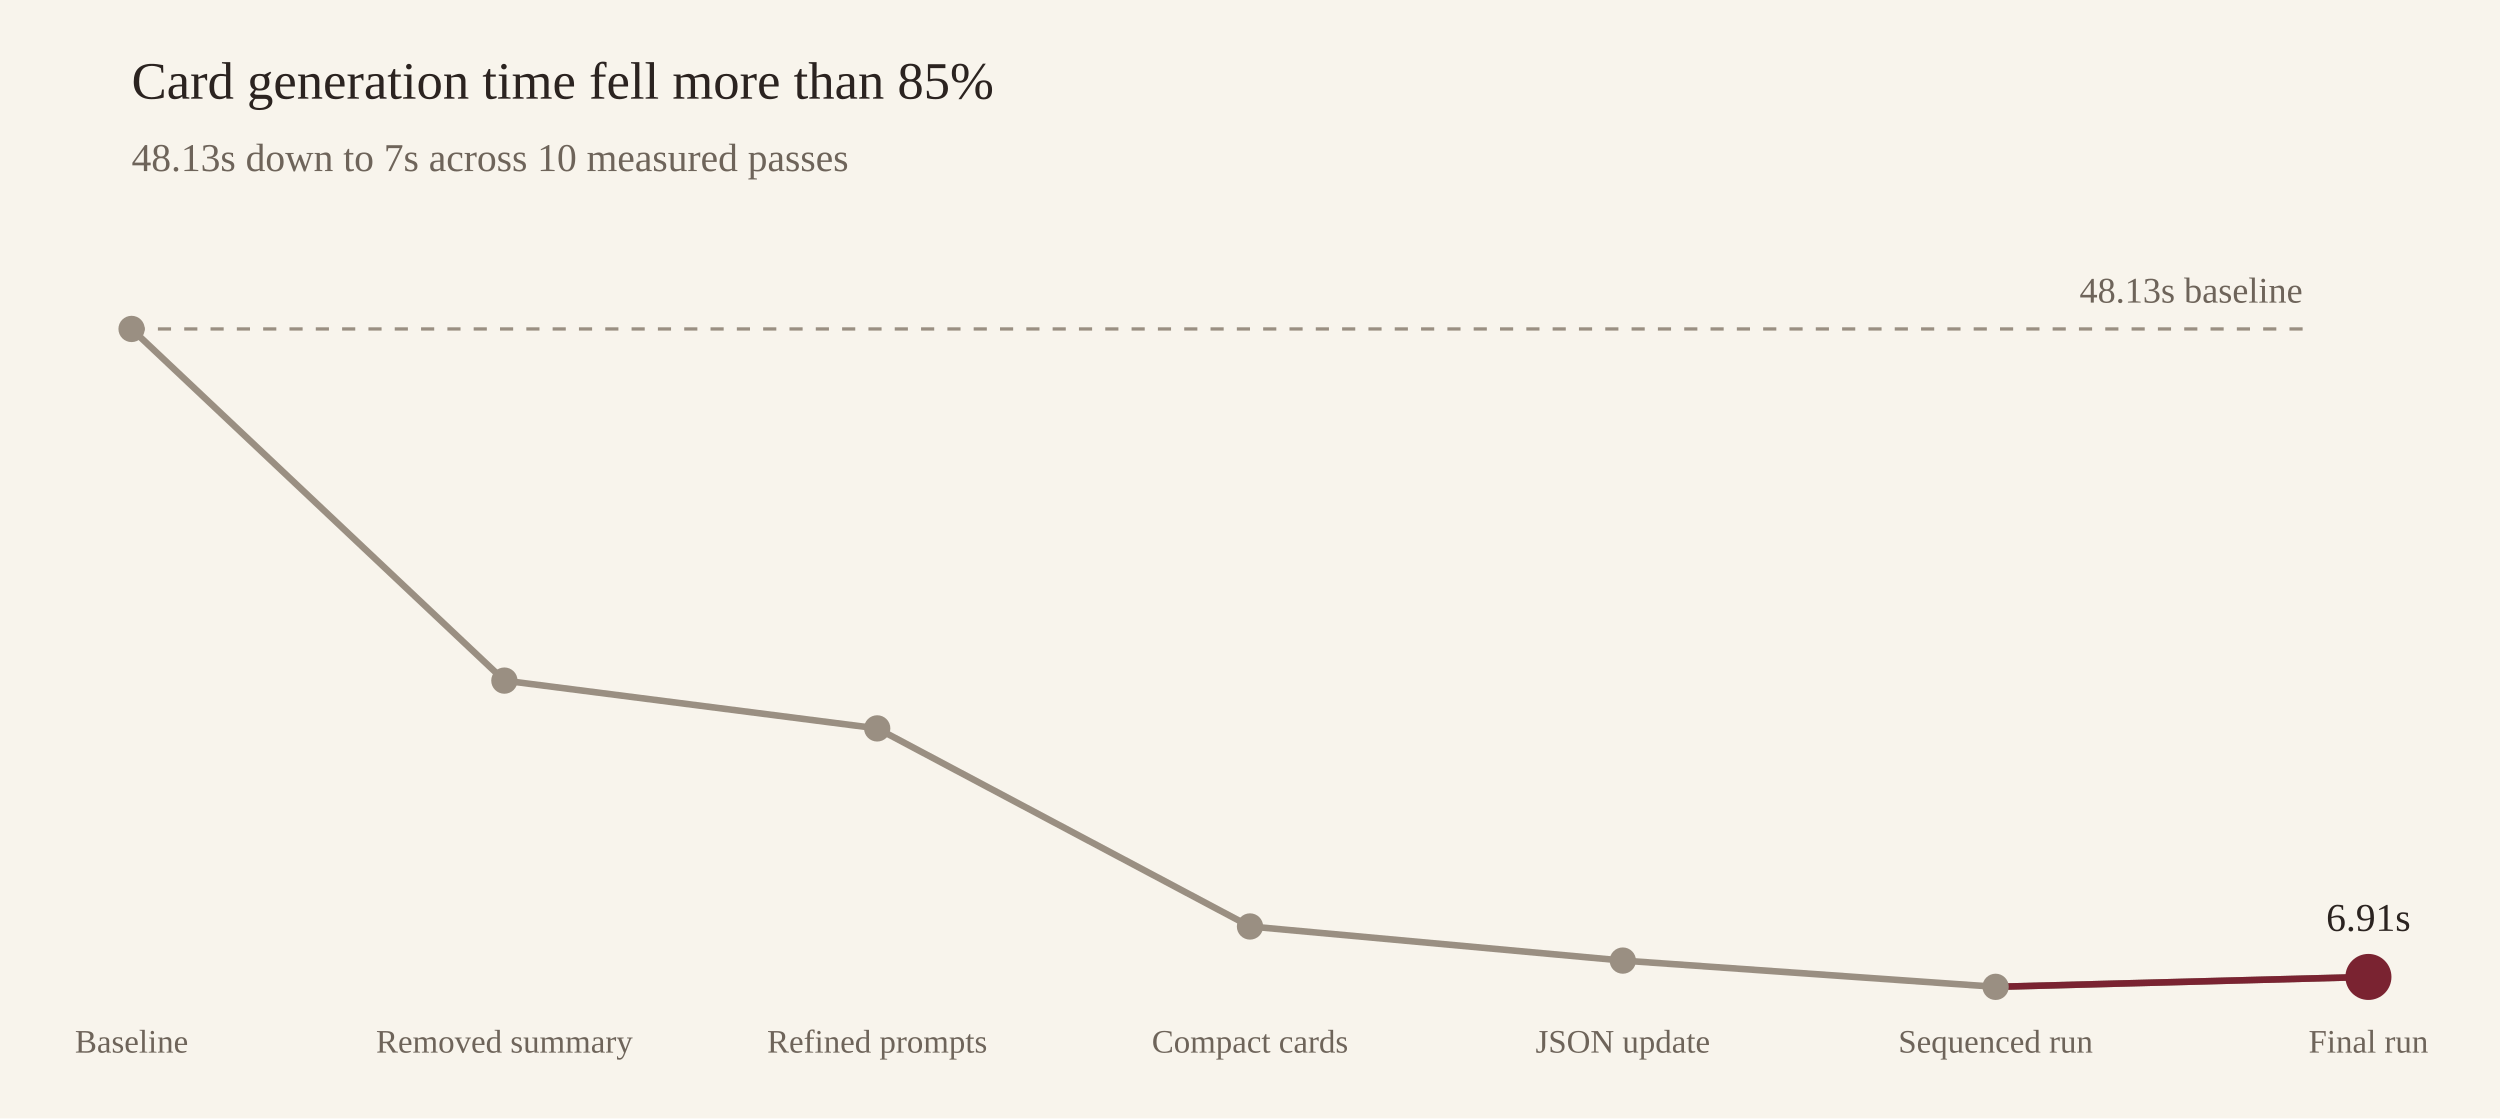
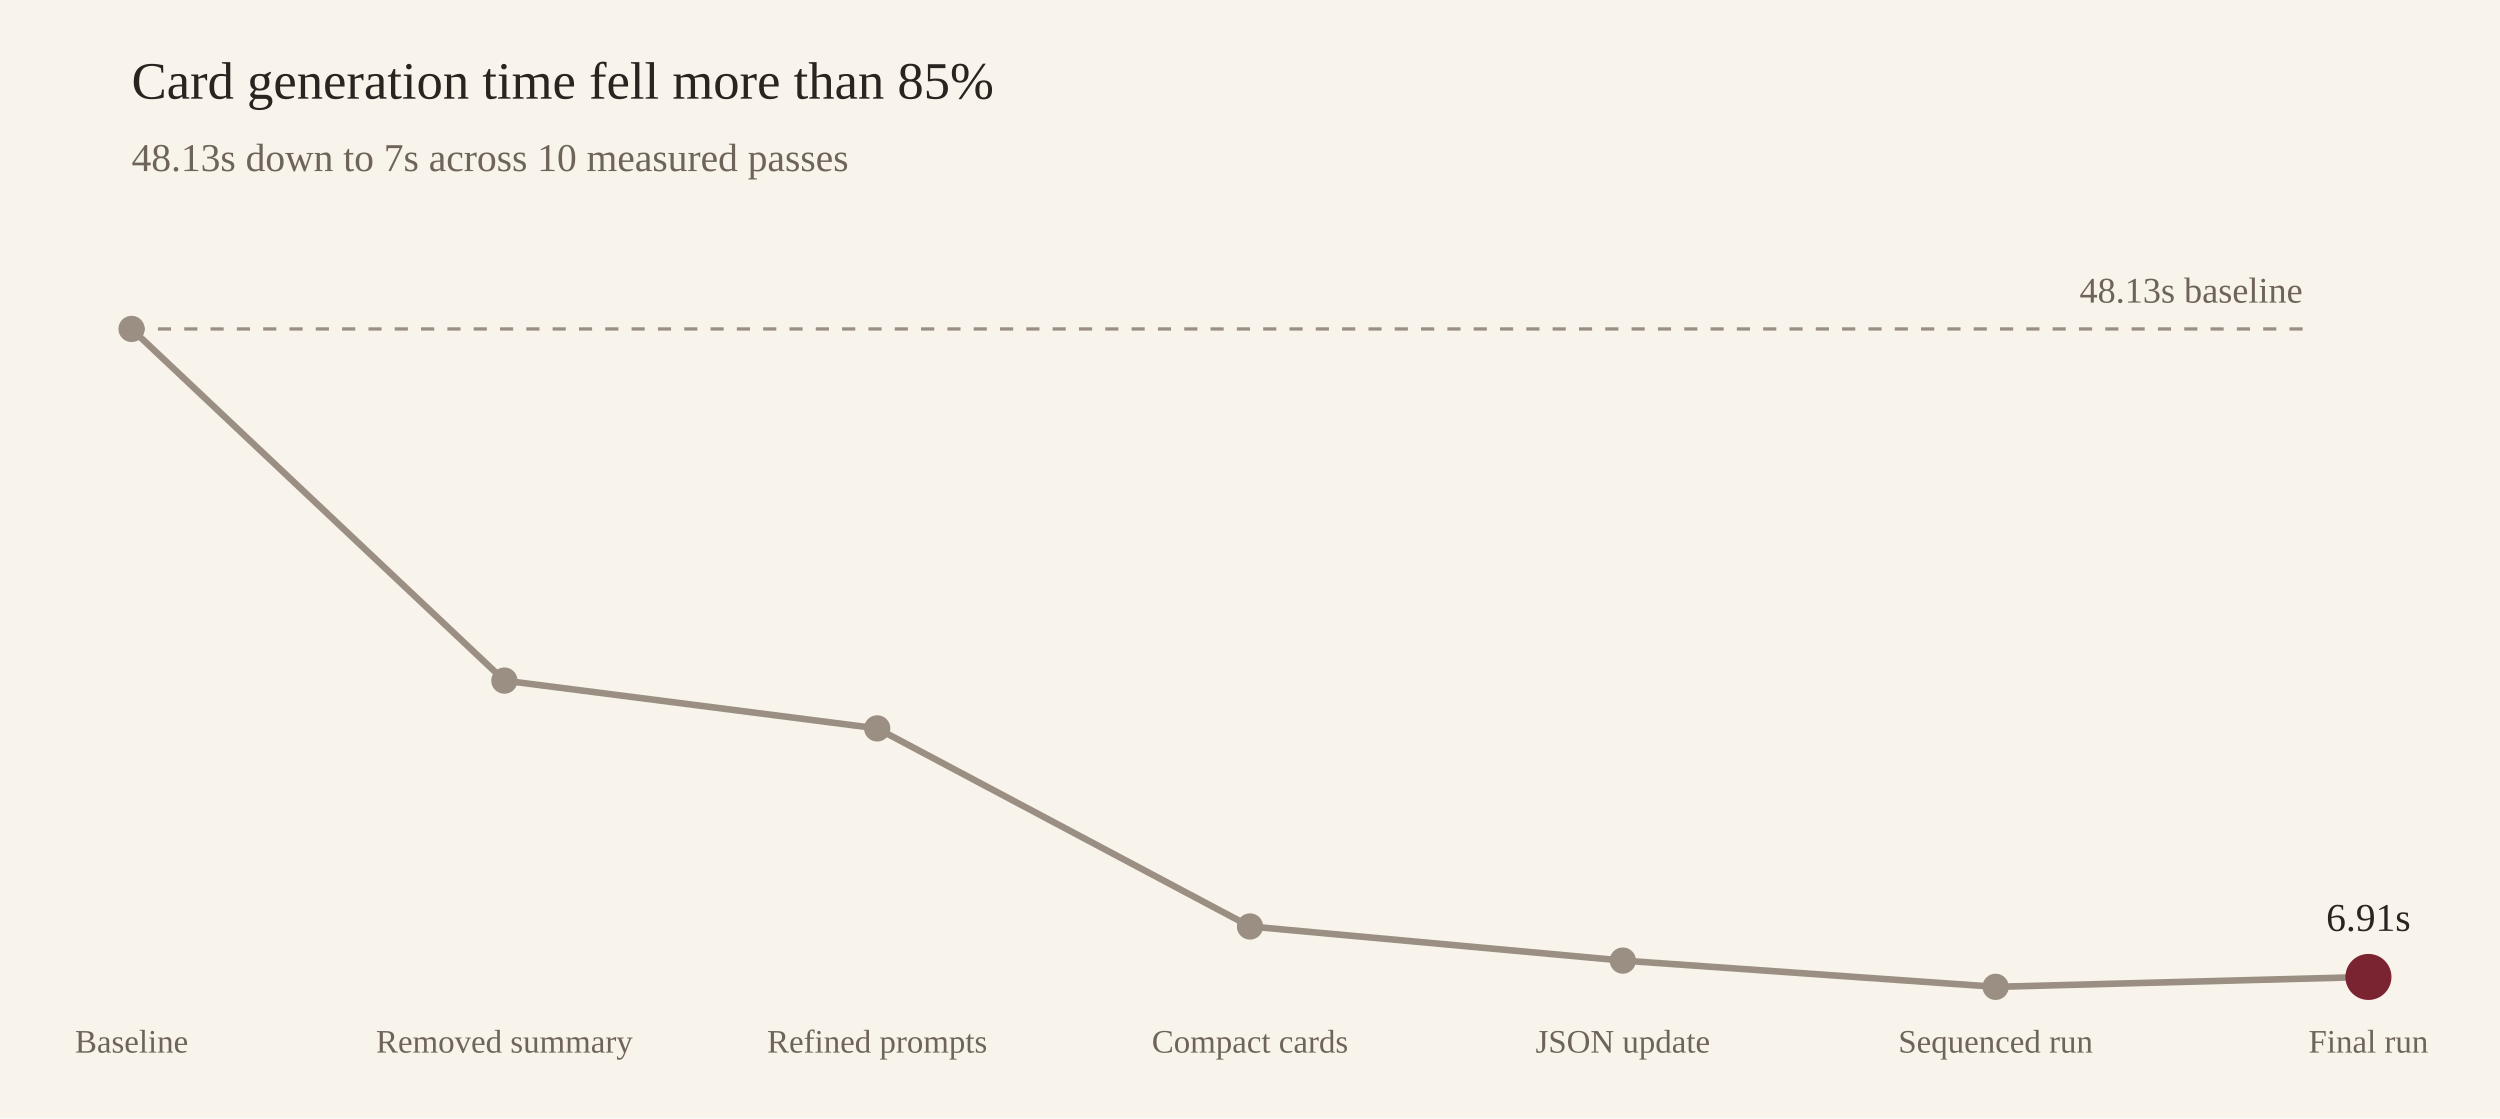
<svg xmlns="http://www.w3.org/2000/svg" width="760" height="340" font-family="Georgia, 'Times New Roman', serif" viewBox="0 0 760 340" role="img" aria-label="Card generation time across the optimization session" font-size="12">
  <rect width="100%" height="100%" fill="#F8F4EC" />
  <text x="40" y="30" font-size="16" fill="#2B2320">Card generation time fell more than 85%</text>
  <text x="40" y="52" fill="#6E645A">48.13s down to 7s across 10 measured passes</text>
  <line x1="40" y1="100" x2="700" y2="100" stroke="#9A8F82" stroke-dasharray="4 4" />
  <text x="700" y="92" fill="#6E645A" font-size="11" text-anchor="end">48.13s baseline</text>
  <path d="M 40 100 L 153.333 206.906 L 266.667 221.434 L 380 281.649 L 493.333 292.019 L 606.667 300 L 720 296.989" fill="none" stroke="#9A8F82" stroke-width="2" stroke-linecap="round" />
-   <path d="M 606.667 300 L 720 296.989" fill="none" stroke="#7A2331" stroke-width="2" stroke-linecap="round" />
  <g>
    <circle cx="40" cy="100" r="4" fill="#9A8F82" />
    <circle cx="153.333" cy="206.906" r="4" fill="#9A8F82" />
    <circle cx="266.667" cy="221.434" r="4" fill="#9A8F82" />
    <circle cx="380" cy="281.649" r="4" fill="#9A8F82" />
    <circle cx="493.333" cy="292.019" r="4" fill="#9A8F82" />
    <circle cx="606.667" cy="300" r="4" fill="#9A8F82" />
    <circle cx="720" cy="296.989" r="7" fill="#7A2331" />
  </g>
  <text x="720" y="282.989" text-anchor="middle" fill="#2B2320">6.91s</text>
  <g>
    <text x="40" y="320" text-anchor="middle" fill="#6E645A" font-size="10">Baseline</text>
    <text x="153.333" y="320" text-anchor="middle" fill="#6E645A" font-size="10">Removed summary</text>
    <text x="266.667" y="320" text-anchor="middle" fill="#6E645A" font-size="10">Refined prompts</text>
    <text x="380" y="320" text-anchor="middle" fill="#6E645A" font-size="10">Compact cards</text>
    <text x="493.333" y="320" text-anchor="middle" fill="#6E645A" font-size="10">JSON update</text>
    <text x="606.667" y="320" text-anchor="middle" fill="#6E645A" font-size="10">Sequenced run</text>
    <text x="720" y="320" text-anchor="middle" fill="#6E645A" font-size="10">Final run</text>
  </g>
</svg>
